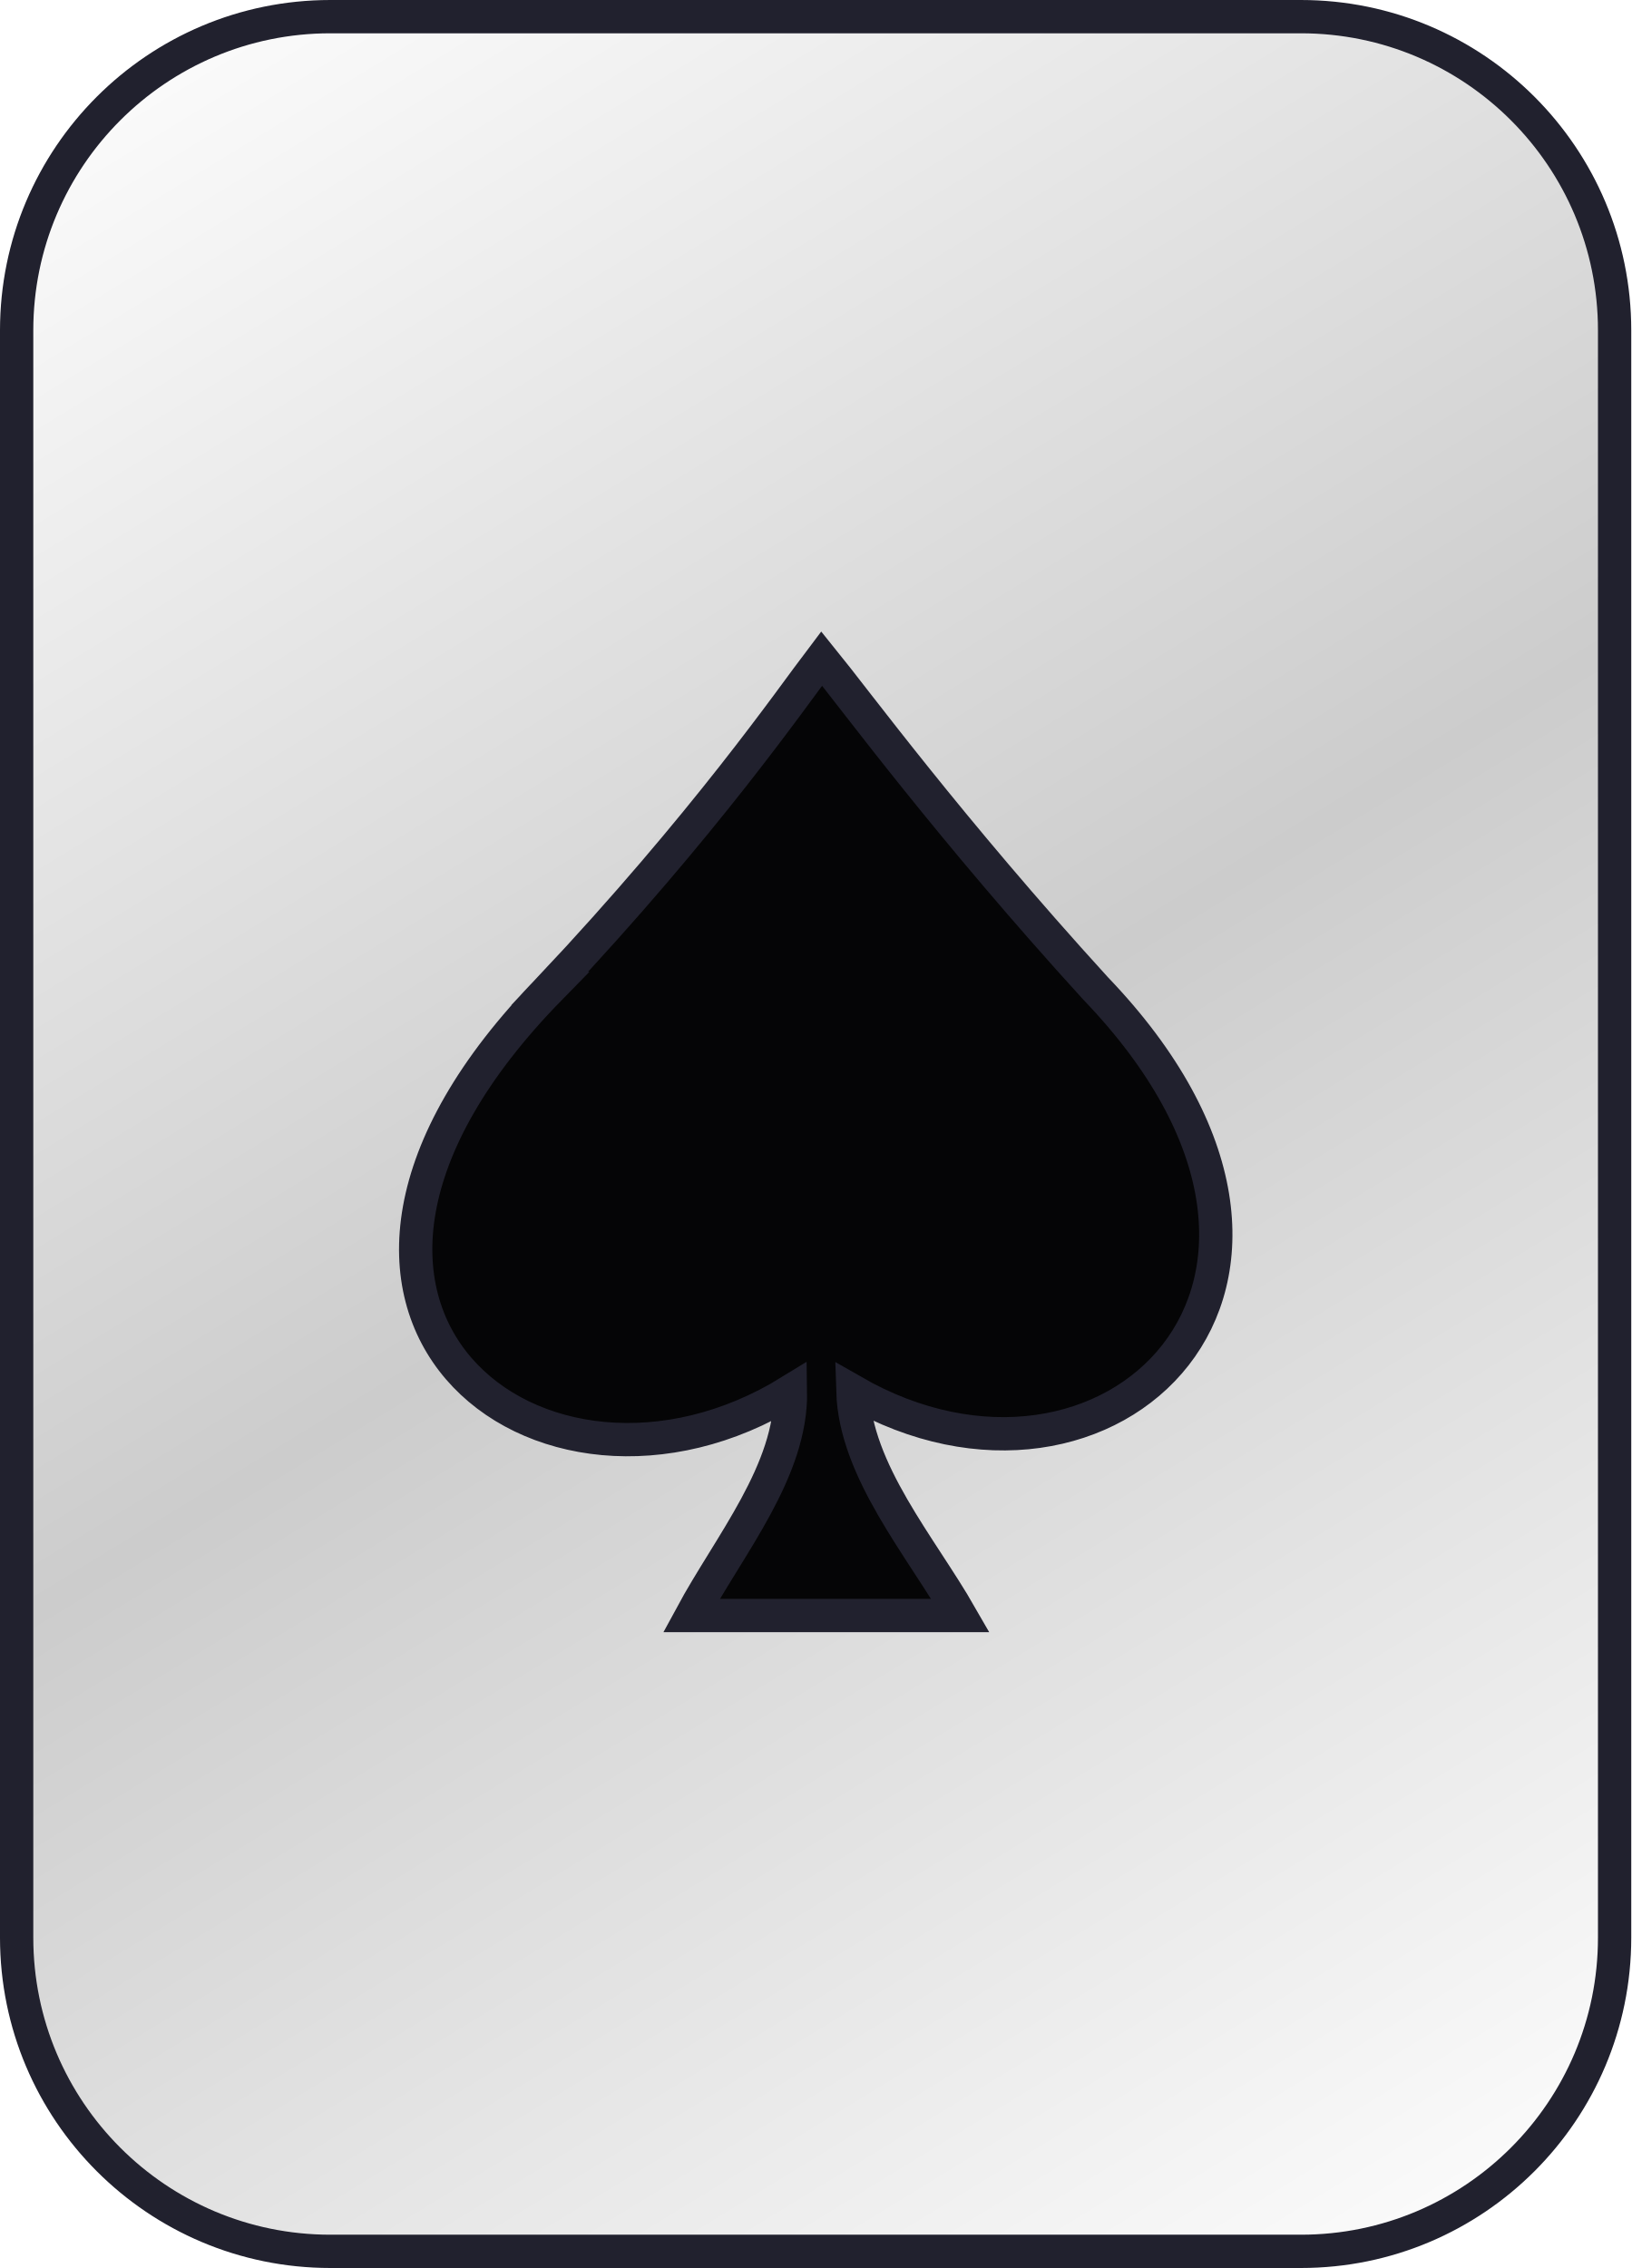
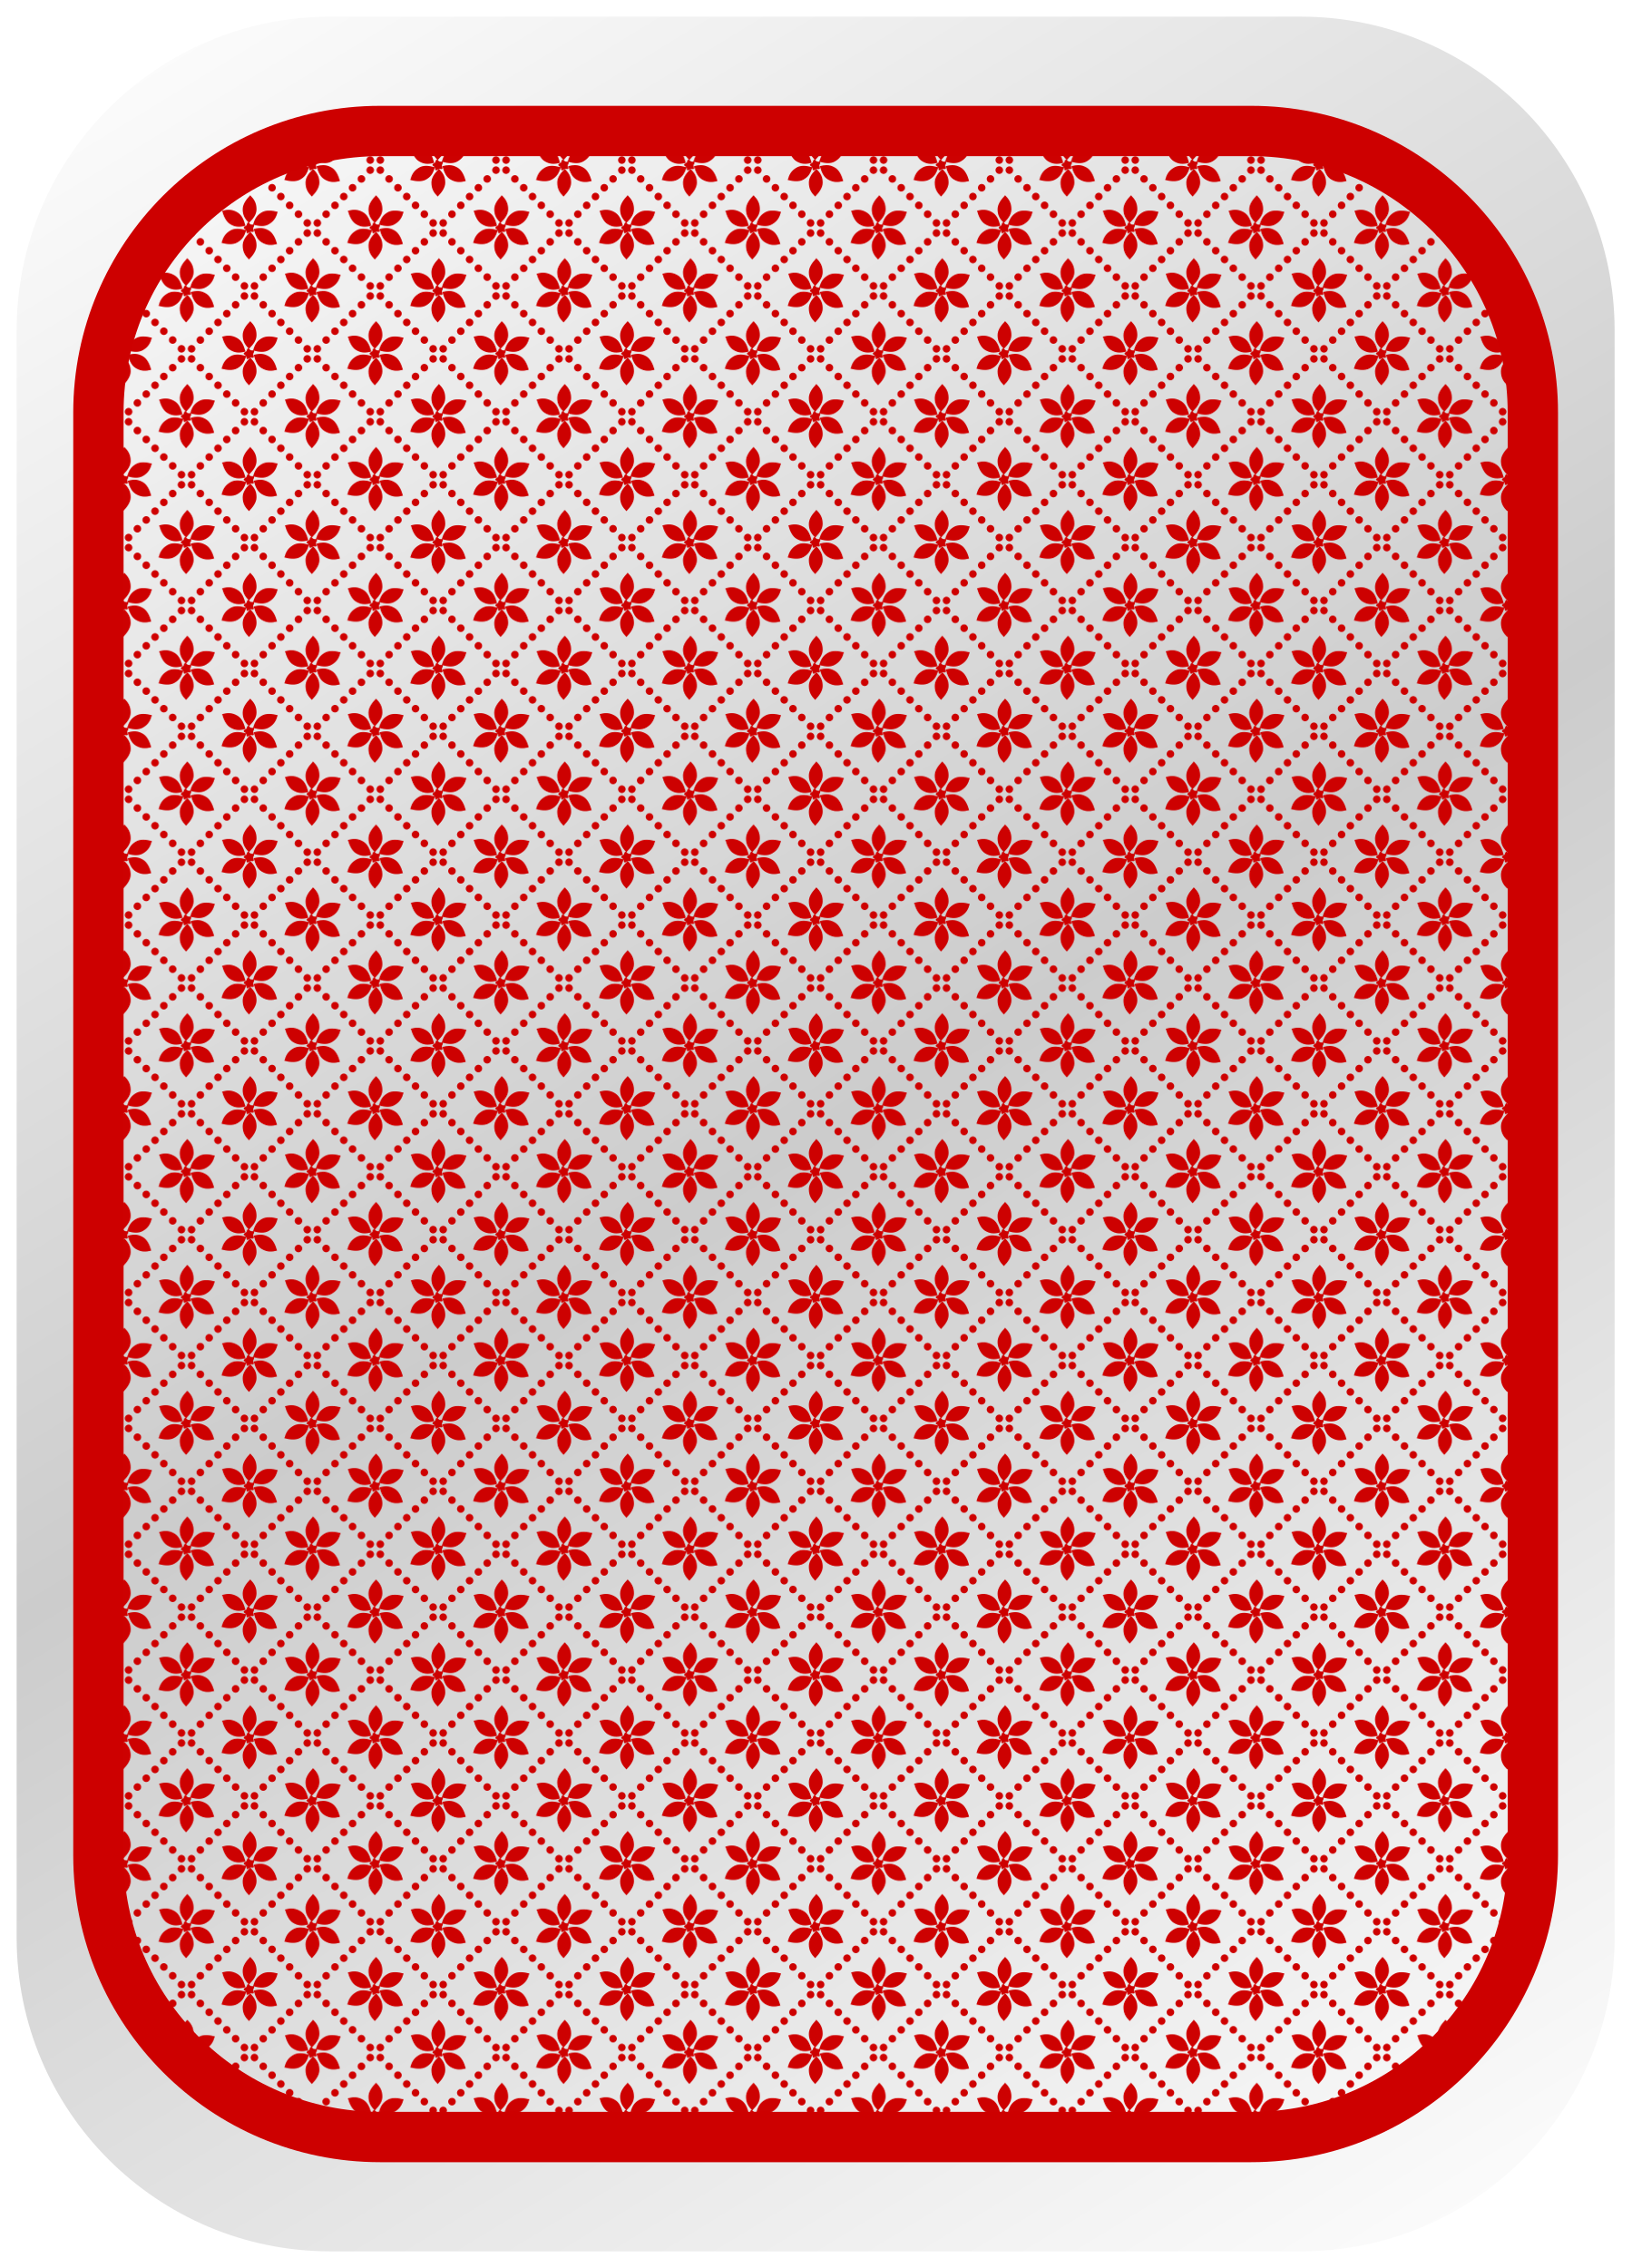
<svg xmlns="http://www.w3.org/2000/svg" xmlns:xlink="http://www.w3.org/1999/xlink" width="64.823mm" height="90.123mm" viewBox="0 0 64.823 90.123" version="1.1" id="svg1" xml:space="preserve">
  <defs id="defs1">
+     <pattern xlink:href="#DecorativePaper" preserveAspectRatio="xMidYMid" id="pattern5" patternTransform="scale(0.05)" x="0" y="0" />
+     <pattern patternUnits="userSpaceOnUse" width="100" height="100" id="DecorativePaper" style="fill:#cd0000" preserveAspectRatio="xMidYMid" patternTransform="scale(0.5,0.5)">
+       <path id="path163941" style="opacity:1;fill-opacity:0.995;stroke-width:1" d="m 95.498,0 c 0.234,0.656 1.332,1.004 1.734,1.65 l 0.002,0.002 c 0.043,0.011 0.08,0.02 0.123,0.031 -0.014,0.051 -0.027,0.096 -0.041,0.146 0.333,0.766 0.141,1.976 0.891,2.279 C 98.815,4.356 99.391,3.738 100,3.326 V 0 Z m 1.818,1.83 c -0.026,-0.06 -0.049,-0.124 -0.082,-0.178 -5.395,-1.432 -9.127,-1.557 -12.402,0.334 -4.33,2.5 -5.929,5.732 -7.027,9.83 4.098,1.098 9.063,1.697 12.527,-0.303 3.432,-1.982 5.522,-4.327 6.984,-9.684 z M 100,3.666 C 96.442,7.356 94.639,10.404 94.639,14 c 0,5 2,8 5,11 0.121,-0.121 0.241,-0.253 0.361,-0.377 z m 0,71.002 C 97.228,77.582 94.639,81.285 94.639,85 c 0,3.957 0.984,6.937 4.877,10.873 0.05,0.033 0.1,0.061 0.148,0.1 C 99.783,95.853 99.884,95.741 100,95.623 Z M 99.664,95.973 c -0.009,0.009 -0.016,0.018 -0.025,0.027 -0.043,-0.043 -0.081,-0.084 -0.123,-0.127 -0.222,-0.146 -0.453,-0.23 -0.711,-0.166 -0.847,0.21 -0.751,1.629 -1.312,2.297 -0.562,0.668 -1.977,0.817 -2.039,1.688 -0.008,0.111 0.011,0.212 0.045,0.309 H 100 V 96.275 C 99.889,96.166 99.777,96.063 99.664,95.973 Z M 83.5,85.529 c -1.705,-0.007 -3.402,0.307 -5.195,0.787 1.098,4.098 3.063,8.697 6.527,10.697 3.464,2 6.561,2.634 12.025,1.17 C 95.393,92.719 93.634,89.392 90.332,87.486 87.896,86.08 85.692,85.539 83.5,85.529 Z M 0.639,74 C 0.425,74.214 0.213,74.444 0,74.668 V 95.623 C 3.747,91.801 5.639,88.69 5.639,85 c 0,-5 -2,-8 -5,-11 z m 15.332,12.174 c -2.186,-0.037 -4.293,0.313 -6.025,1.312 -3.455,1.995 -5.55,4.355 -7.014,9.787 0.182,0.027 0.351,0.072 0.486,0.166 5.188,1.336 8.83,1.42 12.027,-0.426 4.33,-2.5 5.929,-5.732 7.027,-9.83 -2.049,-0.549 -4.316,-0.973 -6.502,-1.01 z M 3.418,97.439 c -0.169,-0.044 -0.325,-0.077 -0.498,-0.123 0.004,-0.015 0.008,-0.028 0.012,-0.043 C 2.344,97.185 1.58,97.342 1.039,97.123 0.659,96.969 0.33,96.601 0,96.275 V 100 H 3.018 C 3.213,99.193 4.051,98.34 3.629,97.662 3.571,97.57 3.5,97.497 3.418,97.439 Z M 0,0 V 3.326 C 0.201,3.19 0.406,3.078 0.615,3.025 c 0.009,-0.009 0.015,-0.017 0.023,-0.025 0.006,0.006 0.011,0.013 0.018,0.02 C 1.502,2.837 2.706,3.514 3.26,2.855 3.822,2.187 2.911,1.095 2.973,0.225 2.978,0.15 2.999,0.076 3.018,0 Z m 0.656,3.02 c -0.012,0.003 -0.025,9.93e-4 -0.037,0.004 -0.001,3.4e-4 -0.003,0.002 -0.004,0.002 C 0.397,3.244 0.206,3.452 0,3.666 V 24.623 C 2.874,21.668 5.639,17.839 5.639,14 5.639,10.006 4.64,7.01 0.656,3.02 Z M 8.713,0.016 C 7.185,0.013 5.469,0.267 3.42,0.816 c 1.464,5.464 3.224,8.791 6.525,10.697 4.33,2.5 7.929,2.268 12.027,1.17 C 20.875,8.586 18.909,3.986 15.445,1.986 13.28,0.736 11.259,0.02 8.713,0.016 Z m 44.547,52.84 c -0.562,0.668 -1.793,-0.043 -2.64,0.167 -0.847,0.21 -1.603,1.414 -2.412,1.086 -0.809,-0.328 -0.513,-1.718 -0.975,-2.459 -0.462,-0.741 -1.84,-1.088 -1.778,-1.959 0.062,-0.871 1.476,-1.019 2.038,-1.687 0.562,-0.668 0.466,-2.086 1.313,-2.297 0.847,-0.21 1.425,1.089 2.234,1.417 0.809,0.328 2.128,-0.202 2.59,0.539 0.462,0.741 -0.595,1.692 -0.657,2.563 -0.062,0.871 0.85,1.962 0.288,2.63 z m 6.687,8.658 c 4.33,2.5 7.928,2.268 12.026,1.17 -1.098,-4.098 -3.062,-8.696 -6.526,-10.696 -3.464,-2 -6.562,-2.634 -12.026,-1.17 1.464,5.464 3.225,8.79 6.526,10.696 z M 40.332,37.487 c -4.33,-2.5 -7.928,-2.268 -12.026,-1.17 1.098,4.098 3.062,8.696 6.526,10.696 3.464,2 6.562,2.634 12.026,1.17 -1.464,-5.464 -3.225,-8.79 -6.526,-10.696 z m 25.115,9.526 c 4.33,-2.5 5.928,-5.732 7.026,-9.83 -4.098,-1.098 -9.062,-1.696 -12.526,0.304 -3.464,2 -5.562,4.366 -7.026,9.83 5.464,1.464 9.225,1.602 12.526,-0.304 z m -30.615,4.974 c -4.33,2.5 -5.928,5.732 -7.026,9.83 4.098,1.098 9.062,1.696 12.526,-0.304 3.464,-2 5.562,-4.366 7.026,-9.83 -5.464,-1.464 -9.225,-1.602 -12.526,0.304 z m 20.807,-16.987 c 0,-5 -2,-8 -5,-11 -3,3 -6,7 -6,11 0,4 1,7 5,11 4,-4 6,-7.188 6,-11 z m -11,29 c 0,5 2,8 5,11 3,-3 6,-7 6,-11 0,-4 -1,-7 -5,-11 -4,4 -6,7.188 -6,11 z m 6.361,32 a 3,3 0 0 0 3,3 3,3 0 0 0 3,-3 3,3 0 0 0 -3,-3 3,3 0 0 0 -3,3 z M 93,54 a 3,3 0 0 0 3,3 3,3 0 0 0 3,-3 3,3 0 0 0 -3,-3 3,3 0 0 0 -3,3 z m -7,7 a 3,3 0 0 0 3,3 3,3 0 0 0 3,-3 3,3 0 0 0 -3,-3 3,3 0 0 0 -3,3 z m -7,7 a 3,3 0 0 0 3,3 3,3 0 0 0 3,-3 3,3 0 0 0 -3,-3 3,3 0 0 0 -3,3 z m -7,7 a 3,3 0 0 0 3,3 3,3 0 0 0 3,-3 3,3 0 0 0 -3,-3 3,3 0 0 0 -3,3 z m -7,7 a 3,3 0 0 0 3,3 3,3 0 0 0 3,-3 3,3 0 0 0 -3,-3 3,3 0 0 0 -3,3 z m -7,7 A 3,3 0 0 0 61,92 a 3,3 0 0 0 3,-3 3,3 0 0 0 -3,-3 3,3 0 0 0 -3,3 z m -57,-43 a 3,3 0 0 0 3,3 3,3 0 0 0 3,-3 3,3 0 0 0 -3,-3 3,3 0 0 0 -3,3 z M 43,4 a 3,3 0 0 0 3,3 3,3 0 0 0 3,-3 3,3 0 0 0 -3,-3 3,3 0 0 0 -3,3 z m -7,7 a 3,3 0 0 0 3,3 3,3 0 0 0 3,-3 3,3 0 0 0 -3,-3 3,3 0 0 0 -3,3 z m -7,7 A 3,3 0 0 0 32,21 a 3,3 0 0 0 3,-3 3,3 0 0 0 -3,-3 3,3 0 0 0 -3,3 z M 22,25 a 3,3 0 0 0 3,3 3,3 0 0 0 3,-3 3,3 0 0 0 -3,-3 3,3 0 0 0 -3,3 z m -7,7 a 3,3 0 0 0 3,3 3,3 0 0 0 3,-3 3,3 0 0 0 -3,-3 3,3 0 0 0 -3,3 z m -7,7 a 3,3 0 0 0 3,3 3,3 0 0 0 3,-3 3,3 0 0 0 -3,-3 3,3 0 0 0 -3,3 z m 91,7 a 3,3 0 0 1 -3,3 3,3 0 0 1 -3,-3 3,3 0 0 1 3,-3 3,3 0 0 1 3,3 z M 57,4 a 3,3 0 0 1 -3,3 3,3 0 0 1 -3,-3 3,3 0 0 1 3,-3 3,3 0 0 1 3,3 z m 7,7 a 3,3 0 0 1 -3,3 3,3 0 0 1 -3,-3 3,3 0 0 1 3,-3 3,3 0 0 1 3,3 z m 7,7 a 3,3 0 0 1 -3,3 3,3 0 0 1 -3,-3 3,3 0 0 1 3,-3 3,3 0 0 1 3,3 z m 7,7 a 3,3 0 0 1 -3,3 3,3 0 0 1 -3,-3 3,3 0 0 1 3,-3 3,3 0 0 1 3,3 z m 7,7 a 3,3 0 0 1 -3,3 3,3 0 0 1 -3,-3 3,3 0 0 1 3,-3 3,3 0 0 1 3,3 z m 7,7 a 3,3 0 0 1 -3,3 3,3 0 0 1 -3,-3 3,3 0 0 1 3,-3 3,3 0 0 1 3,3 z M 49,96 a 3,3 0 0 1 -3,3 3,3 0 0 1 -3,-3 3,3 0 0 1 3,-3 3,3 0 0 1 3,3 z M 7,54 a 3,3 0 0 1 -3,3 3,3 0 0 1 -3,-3 3,3 0 0 1 3,-3 3,3 0 0 1 3,3 z m 7,7 a 3,3 0 0 1 -3,3 3,3 0 0 1 -3,-3 3,3 0 0 1 3,-3 3,3 0 0 1 3,3 z M 21,68 a 3,3 0 0 1 -3,3 3,3 0 0 1 -3,-3 3,3 0 0 1 3,-3 3,3 0 0 1 3,3 z m 7,7 A 3,3 0 0 1 25,78 3,3 0 0 1 22,75 a 3,3 0 0 1 3,-3 3,3 0 0 1 3,3 z m 7,7 a 3,3 0 0 1 -3,3 3,3 0 0 1 -3,-3 3,3 0 0 1 3,-3 3,3 0 0 1 3,3 z m 7,7 A 3,3 0 0 1 39,92 a 3,3 0 0 1 -3,-3 3,3 0 0 1 3,-3 3,3 0 0 1 3,3 z" />
+     </pattern>
    <linearGradient id="linearGradient1">
      <stop style="stop-color:#ffffff;stop-opacity:1;" offset="0" id="stop3" />
      <stop style="stop-color:#cccccc;stop-opacity:1;" offset="0.5" id="stop1" />
      <stop style="stop-color:#ffffff;stop-opacity:1;" offset="1" id="stop2" />
    </linearGradient>
    <linearGradient xlink:href="#linearGradient1" id="linearGradient2" x1="53.514" y1="79.506" x2="163.981" y2="246.544" gradientUnits="userSpaceOnUse" gradientTransform="matrix(0.5748314,0,0,0.5316136,42.48875,61.83363)" />
  </defs>
  <g id="layer1" transform="translate(-72.58854,-103.4385)">
    <g id="g44">
-       <rect style="fill:url(#linearGradient2);stroke:#21212e;stroke-width:1.323;stroke-dasharray:none;stroke-opacity:1" id="rect1" width="63.5" height="88.8" x="73.25" y="104.1" ry="12.467" rx="12.467" />
-       <path d="m 94.439,142.716 c -12.527,12.798 -0.343,22.12 9.561,16.009 0.054,3.152 -2.418,6.095 -3.938,8.909 h 10.694 c -1.566,-2.735 -4.18,-5.747 -4.276,-8.909 10.112,5.809 20.866,-4.321 9.646,-16.009 -5.851,-6.419 -9.508,-11.414 -10.886,-13.111 -1.257,1.655 -4.606,6.523 -10.802,13.111 z" fill-rule="evenodd" stroke="#000000" stroke-width="0.23pt" id="path1" style="fill:#050506;fill-opacity:1;stroke:#21212e;stroke-width:1.323;stroke-dasharray:none;stroke-opacity:1" />
+       <rect style="fill:url(#linearGradient2);stroke:none;stroke-width:1.323;stroke-dasharray:none;stroke-opacity:1" id="rect1" width="63.5" height="88.8" x="73.25" y="104.1" ry="12.467" rx="12.467" />
+       <rect style="fill:url(#pattern5);stroke:#cd0000;stroke-width:2;stroke-dasharray:none;stroke-opacity:1;fill-opacity:1;stroke-dashoffset:0;stroke-linecap:butt" id="rect2" width="57.002" height="79.713" x="76.499" y="108.644" ry="11.191" rx="11.191" />
    </g>
  </g>
</svg>
